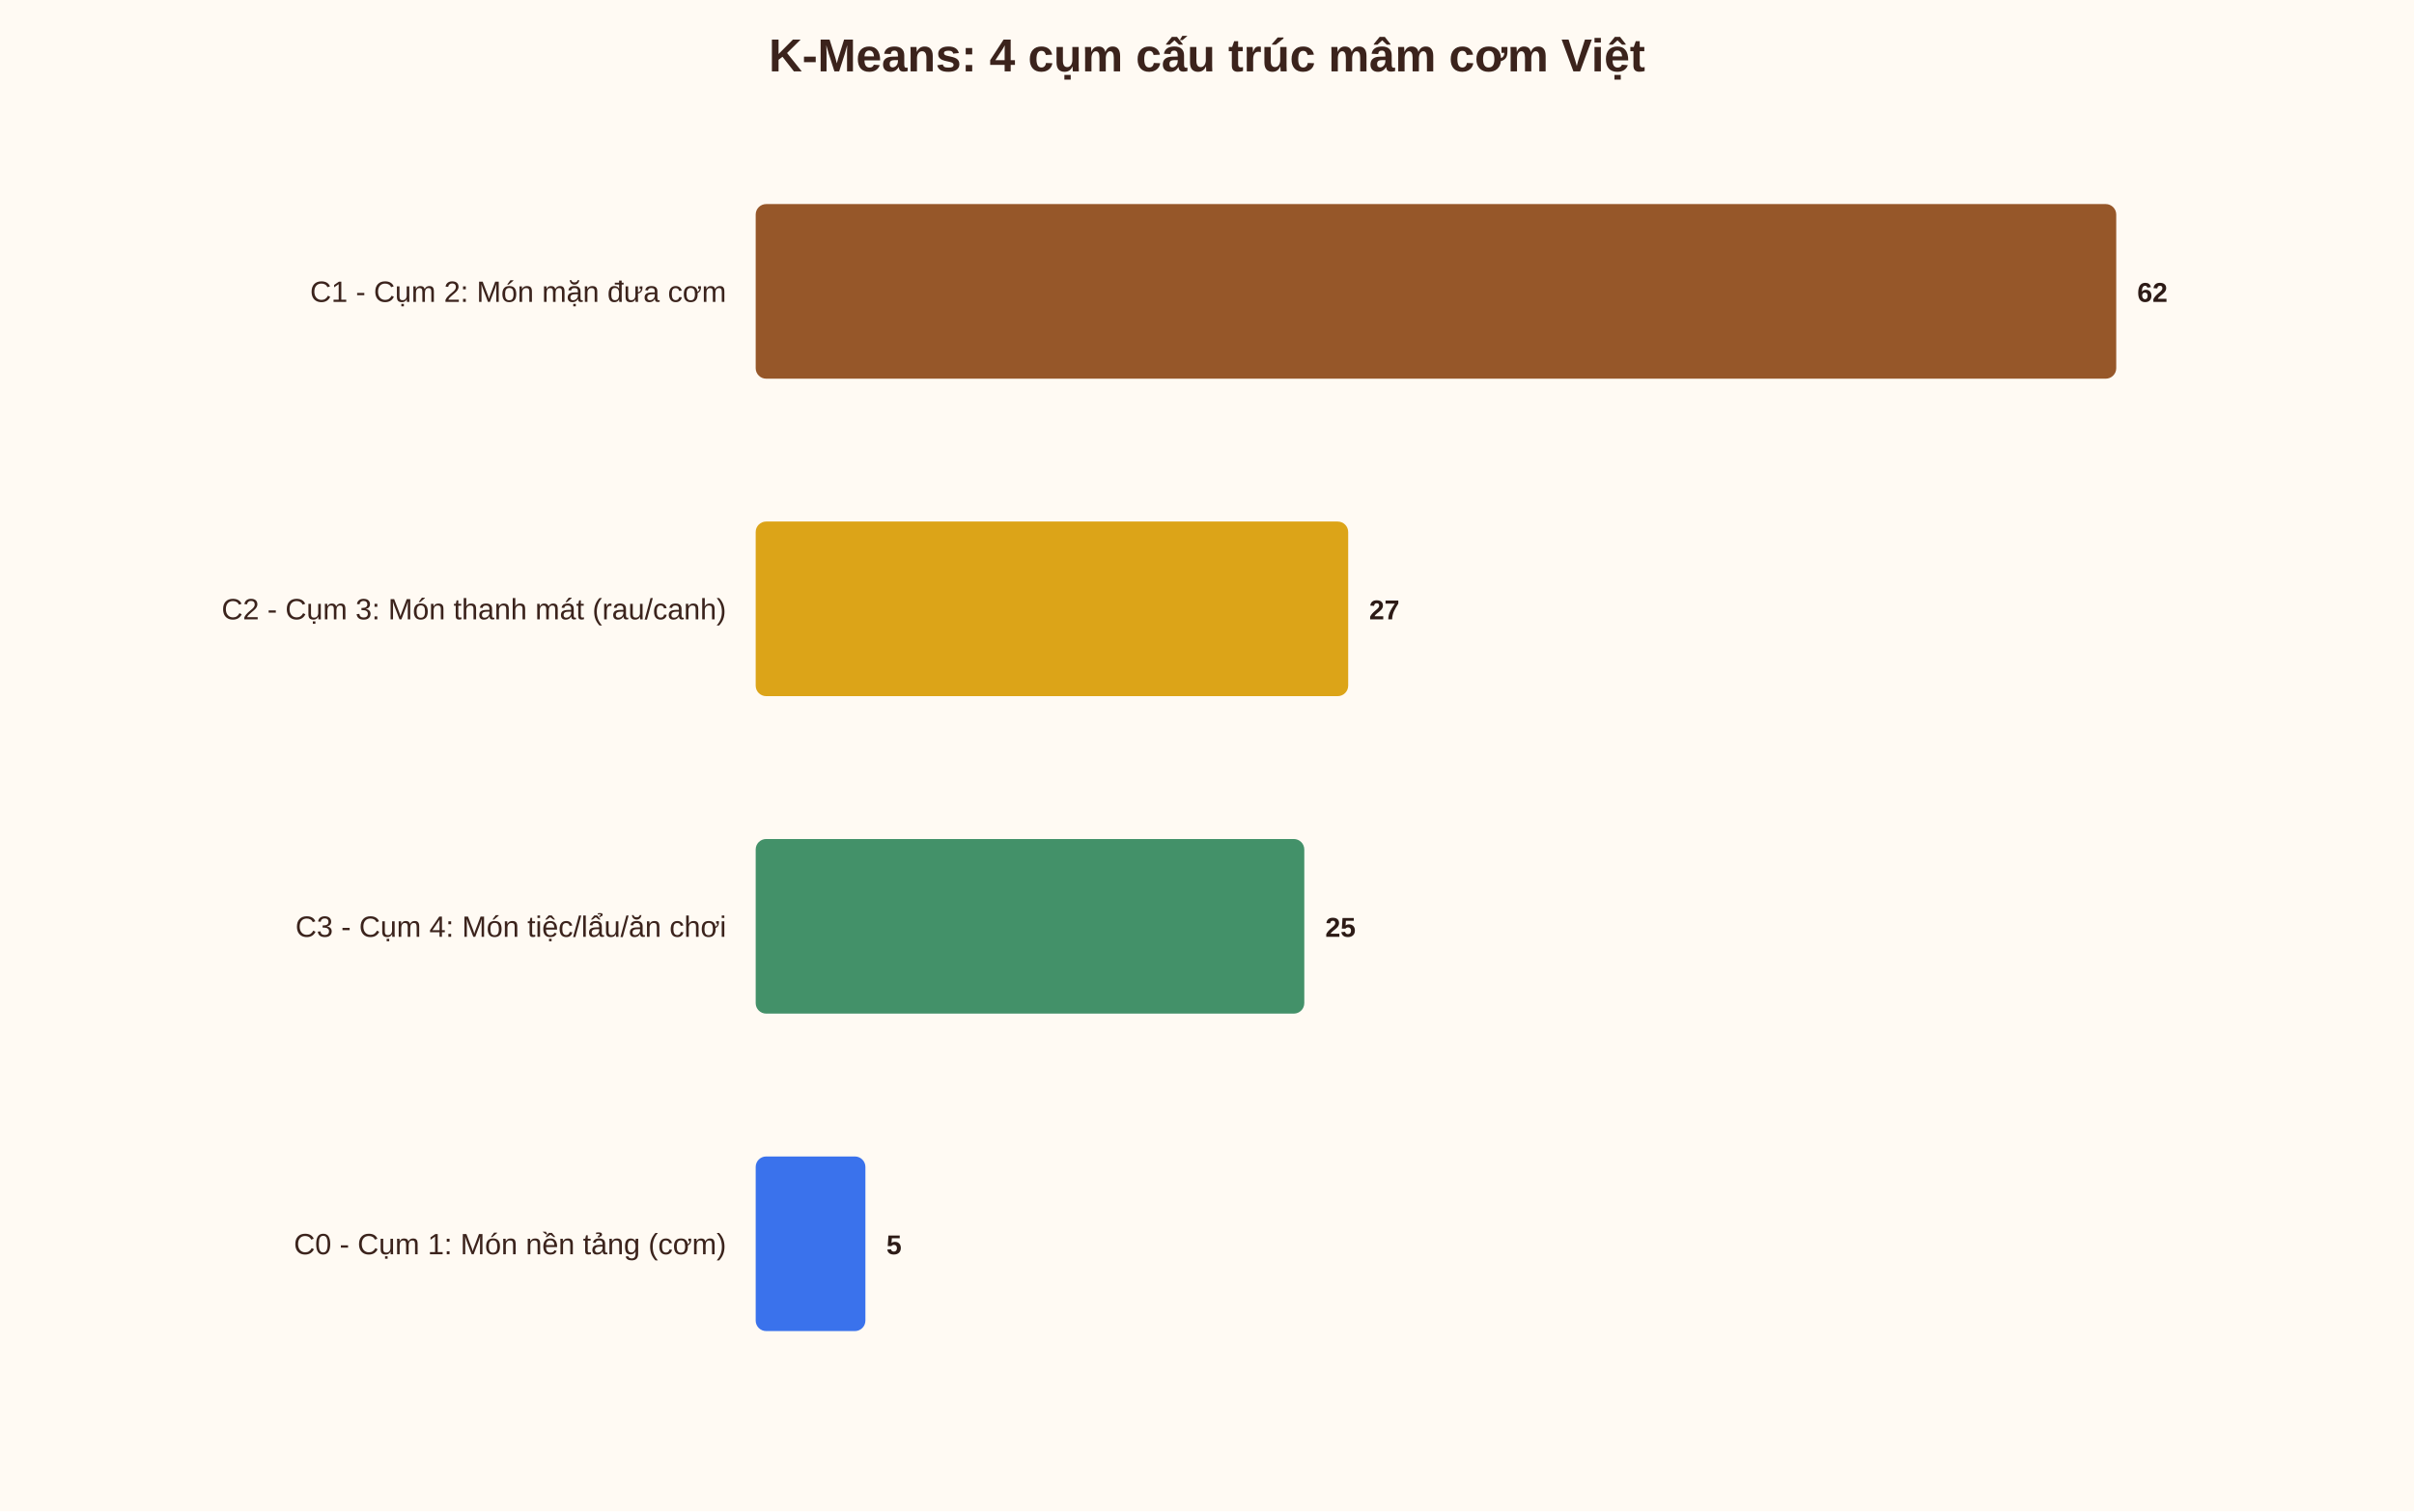
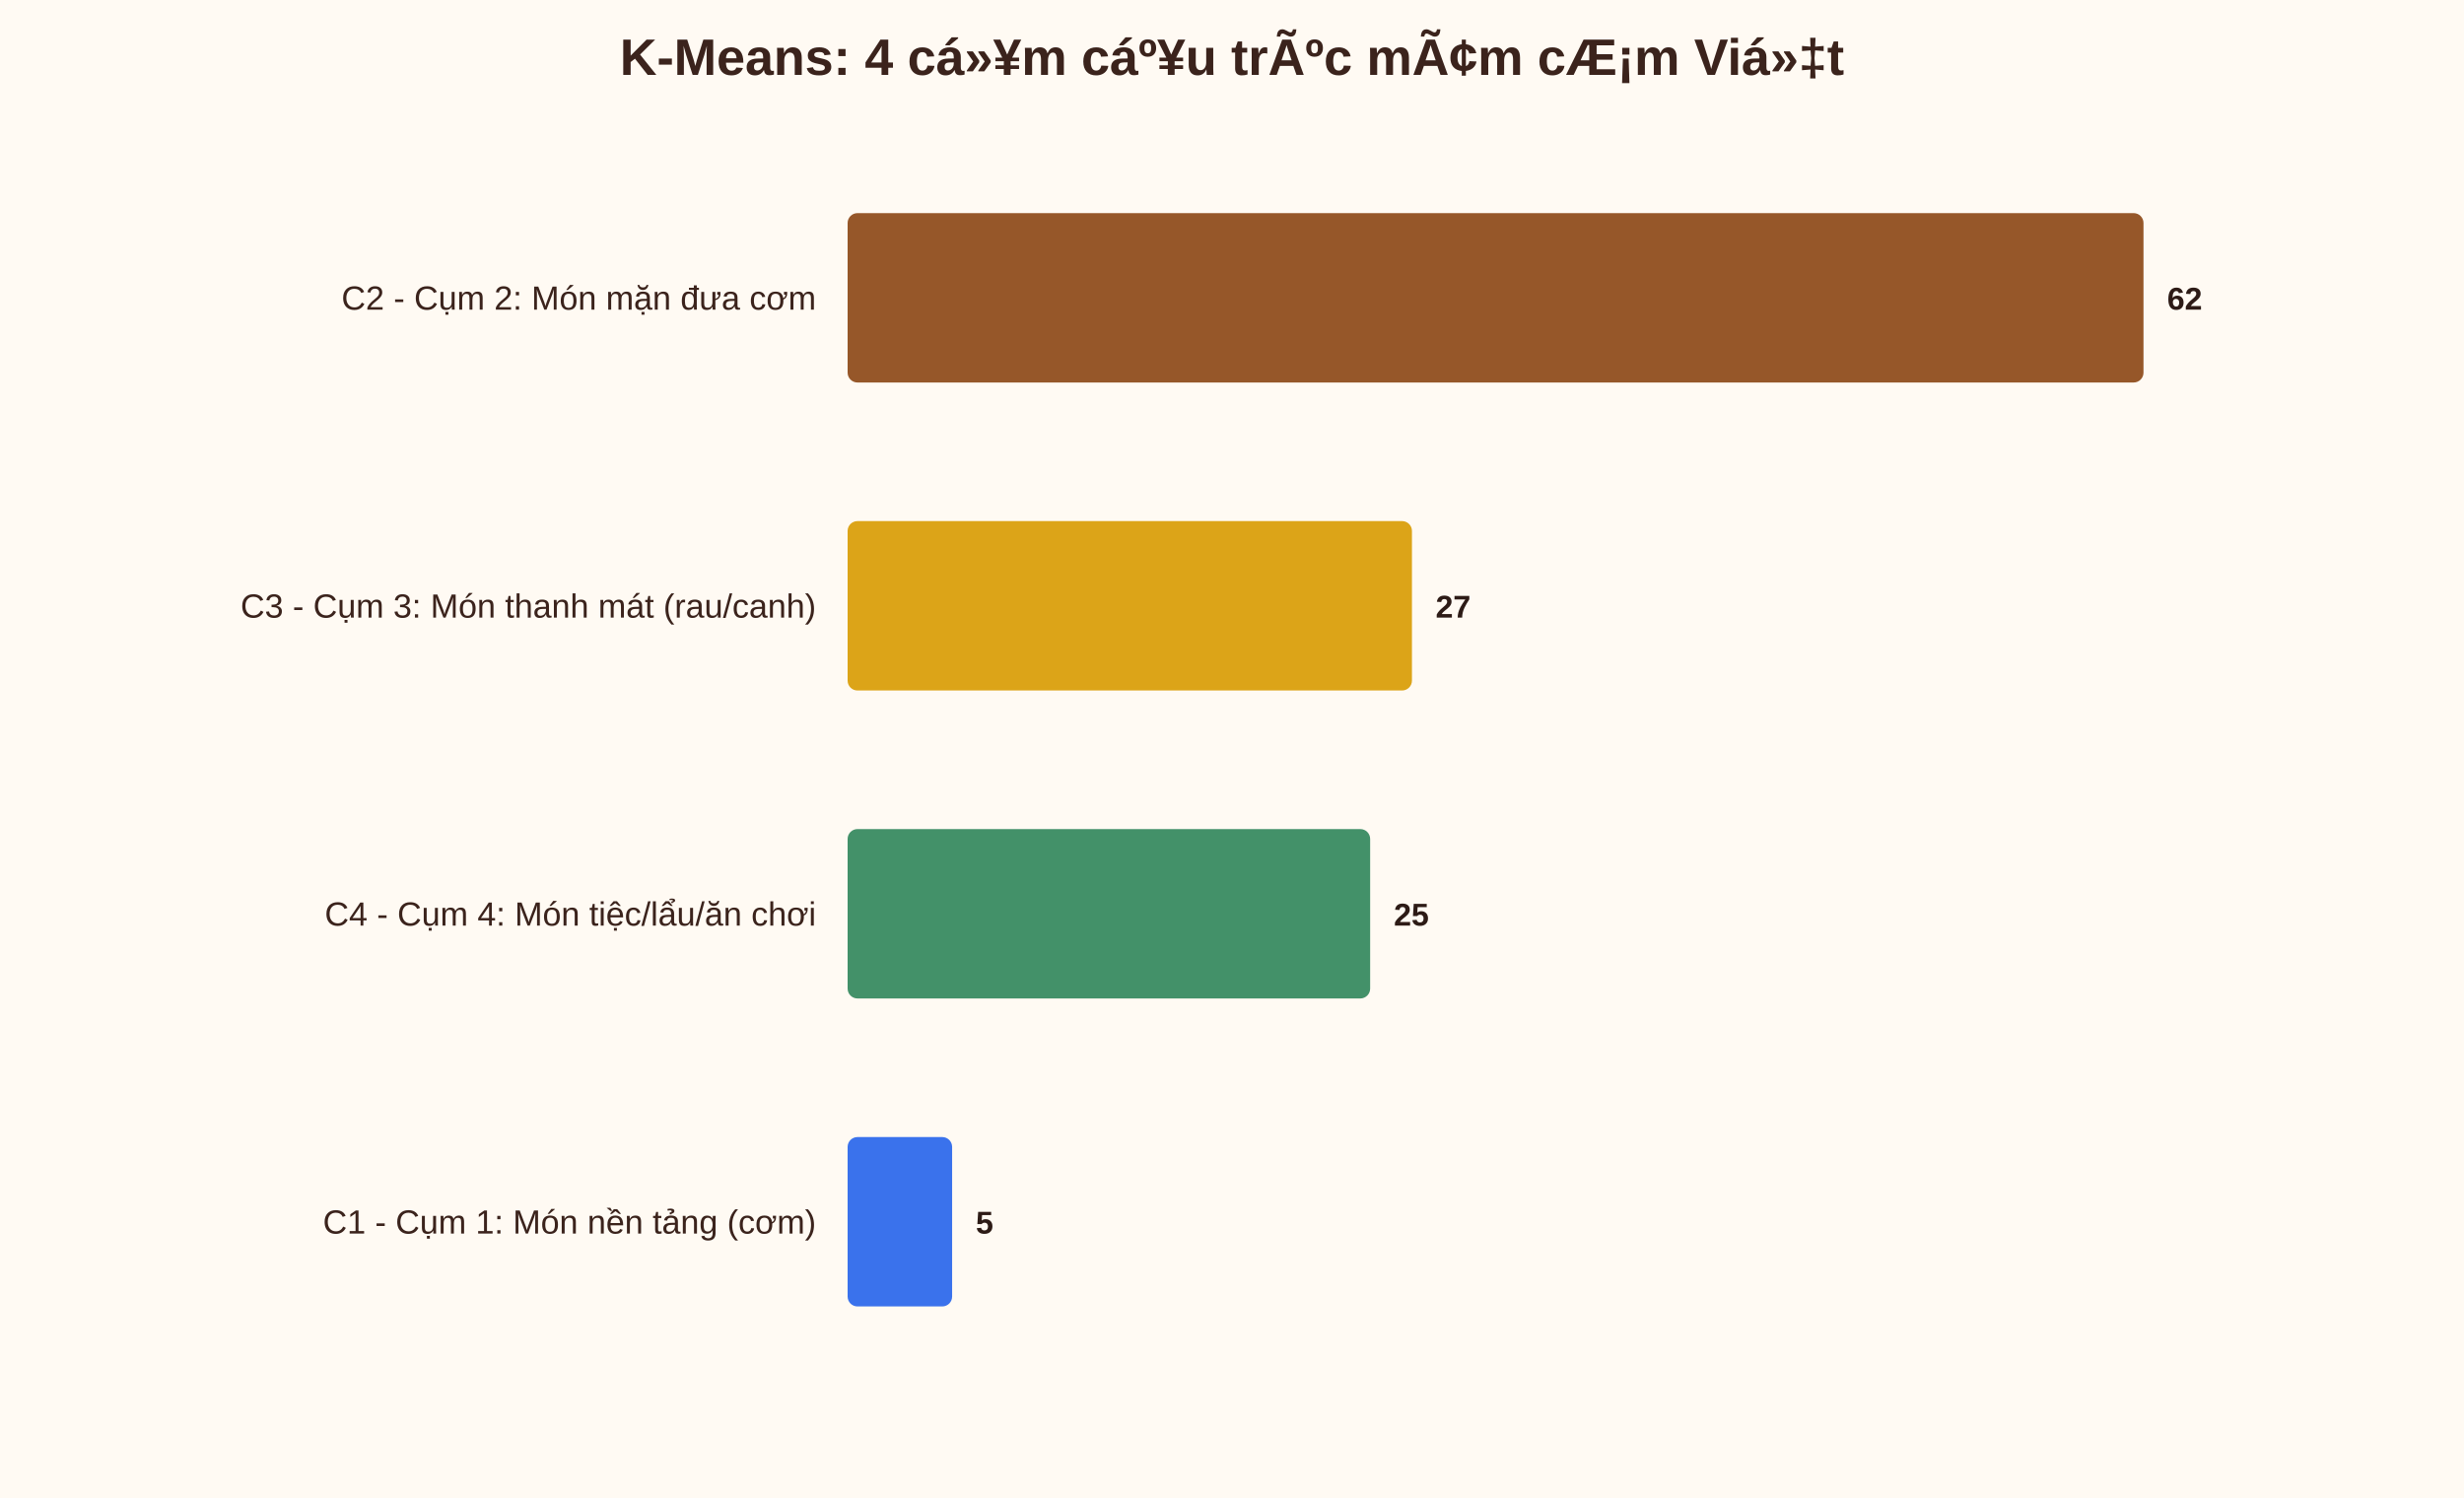
- <svg xmlns="http://www.w3.org/2000/svg" width="1150" height="720" viewBox="0 0 1150 720">
-   <rect width="1150" height="720" fill="#fffaf3" />
-   <text x="575.0" y="34" text-anchor="middle" font-family="Arial, sans-serif" font-size="22" font-weight="700" fill="#3b231c">K-Means: 4 cụm cấu trúc mâm cơm Việt</text>
-   <text x="346" y="143.819" text-anchor="end" font-family="Arial" font-size="14" fill="#3b231c">C1 - Cụm 2: Món mặn đưa cơm</text>
-   <rect x="360" y="97.225" width="648.148" height="83.188" rx="5" fill="#8B4513" opacity="0.9" />
-   <text x="1018.148" y="143.819" font-family="Arial" font-size="13" font-weight="700" fill="#2d1b16">62</text>
-   <text x="346" y="295.069" text-anchor="end" font-family="Arial" font-size="14" fill="#3b231c">C2 - Cụm 3: Món thanh mát (rau/canh)</text>
-   <rect x="360" y="248.475" width="282.258" height="83.188" rx="5" fill="#D89A00" opacity="0.9" />
-   <text x="652.258" y="295.069" font-family="Arial" font-size="13" font-weight="700" fill="#2d1b16">27</text>
-   <text x="346" y="446.319" text-anchor="end" font-family="Arial" font-size="14" fill="#3b231c">C3 - Cụm 4: Món tiệc/lẩu/ăn chơi</text>
-   <rect x="360" y="399.725" width="261.35" height="83.188" rx="5" fill="#2F855A" opacity="0.9" />
-   <text x="631.35" y="446.319" font-family="Arial" font-size="13" font-weight="700" fill="#2d1b16">25</text>
-   <text x="346" y="597.569" text-anchor="end" font-family="Arial" font-size="14" fill="#3b231c">C0 - Cụm 1: Món nền tảng (cơm)</text>
-   <rect x="360" y="550.975" width="52.27" height="83.188" rx="5" fill="#2563EB" opacity="0.9" />
-   <text x="422.27" y="597.569" font-family="Arial" font-size="13" font-weight="700" fill="#2d1b16">5</text>
+ <svg xmlns="http://www.w3.org/2000/svg" width="1250" height="760" viewBox="0 0 1250 760">
+   <rect width="1250" height="760" fill="#fffaf3" />
+   <text x="625.0" y="38" text-anchor="middle" font-family="Arial, sans-serif" font-size="26" font-weight="700" fill="#3b231c">K-Means: 4 cá»¥m cáº¥u trÃºc mÃ¢m cÆ¡m Viá»‡t</text>
+   <text x="414" y="157.094" text-anchor="end" font-family="Arial" font-size="17" fill="#3b231c">C2 - Cụm 2: Món mặn đưa cơm</text>
+   <rect x="430" y="108.125" width="657.407" height="85.938" rx="5" fill="#8B4513" opacity="0.9" />
+   <text x="1099.407" y="157.094" font-family="Arial" font-size="16" font-weight="700" fill="#2d1b16">62</text>
+   <text x="414" y="313.344" text-anchor="end" font-family="Arial" font-size="17" fill="#3b231c">C3 - Cụm 3: Món thanh mát (rau/canh)</text>
+   <rect x="430" y="264.375" width="286.29" height="85.938" rx="5" fill="#D89A00" opacity="0.9" />
+   <text x="728.29" y="313.344" font-family="Arial" font-size="16" font-weight="700" fill="#2d1b16">27</text>
+   <text x="414" y="469.594" text-anchor="end" font-family="Arial" font-size="17" fill="#3b231c">C4 - Cụm 4: Món tiệc/lẩu/ăn chơi</text>
+   <rect x="430" y="420.625" width="265.084" height="85.938" rx="5" fill="#2F855A" opacity="0.9" />
+   <text x="707.084" y="469.594" font-family="Arial" font-size="16" font-weight="700" fill="#2d1b16">25</text>
+   <text x="414" y="625.844" text-anchor="end" font-family="Arial" font-size="17" fill="#3b231c">C1 - Cụm 1: Món nền tảng (cơm)</text>
+   <rect x="430" y="576.875" width="53.017" height="85.938" rx="5" fill="#2563EB" opacity="0.9" />
+   <text x="495.017" y="625.844" font-family="Arial" font-size="16" font-weight="700" fill="#2d1b16">5</text>
</svg>
